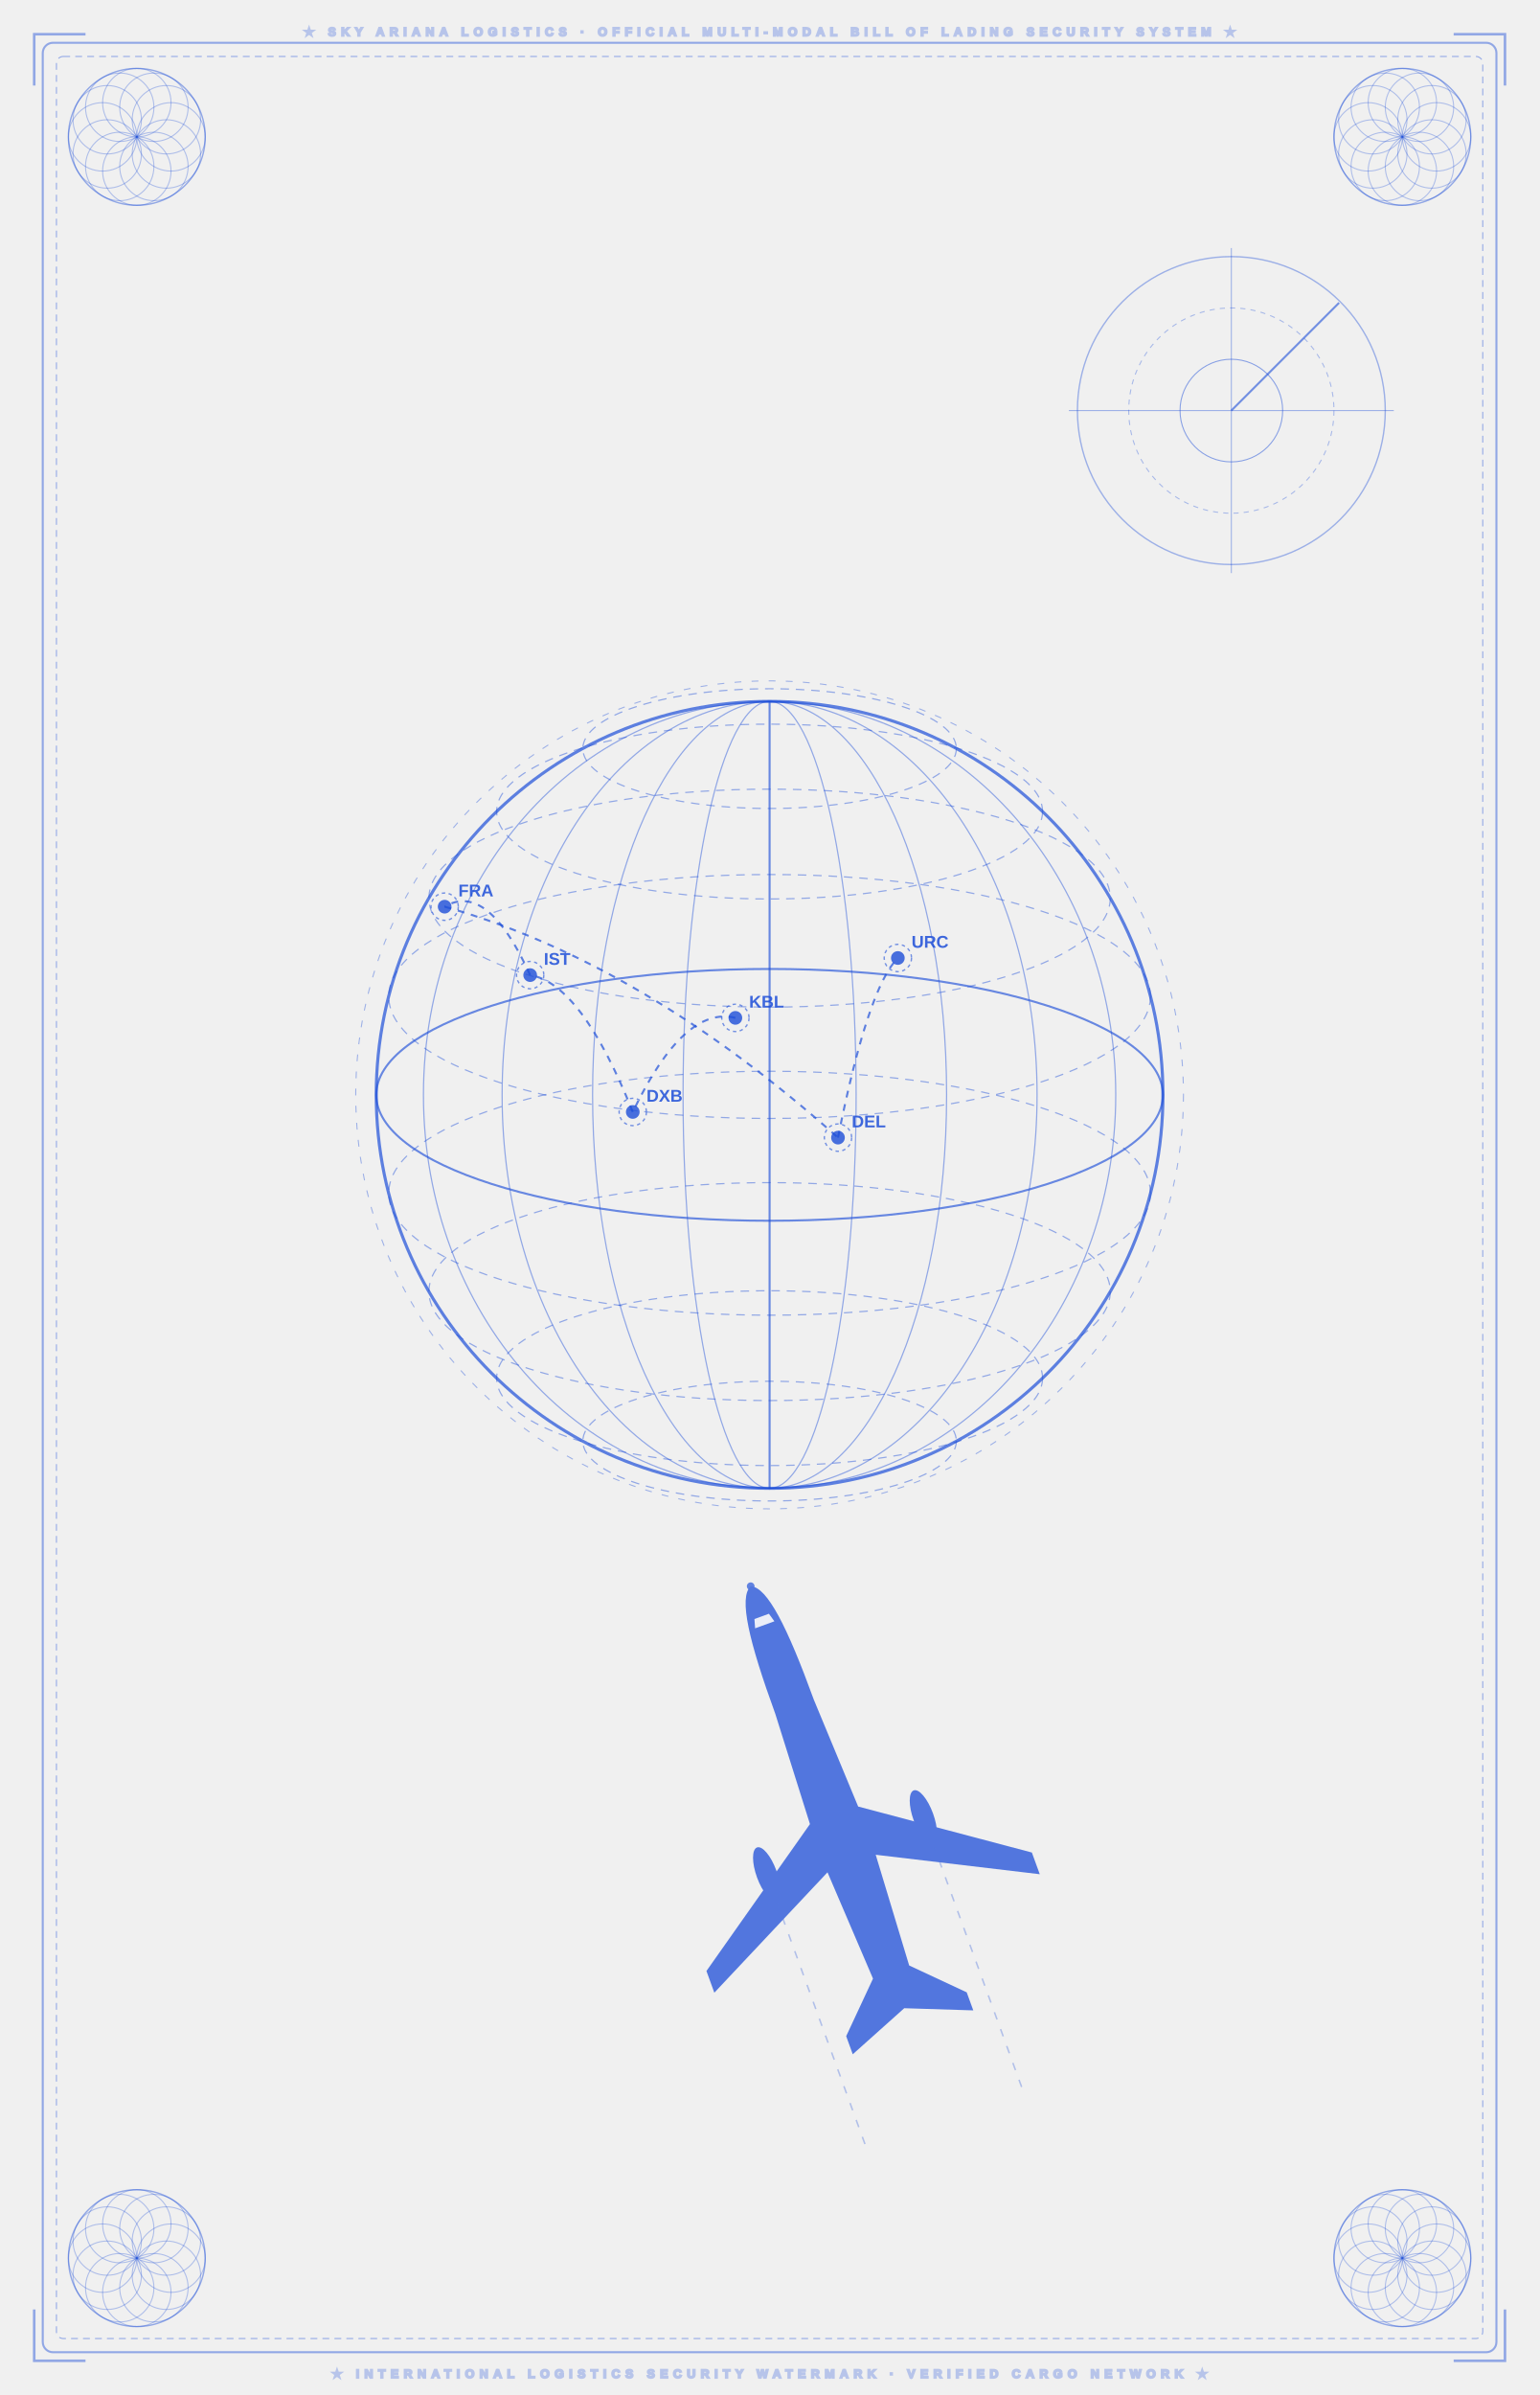
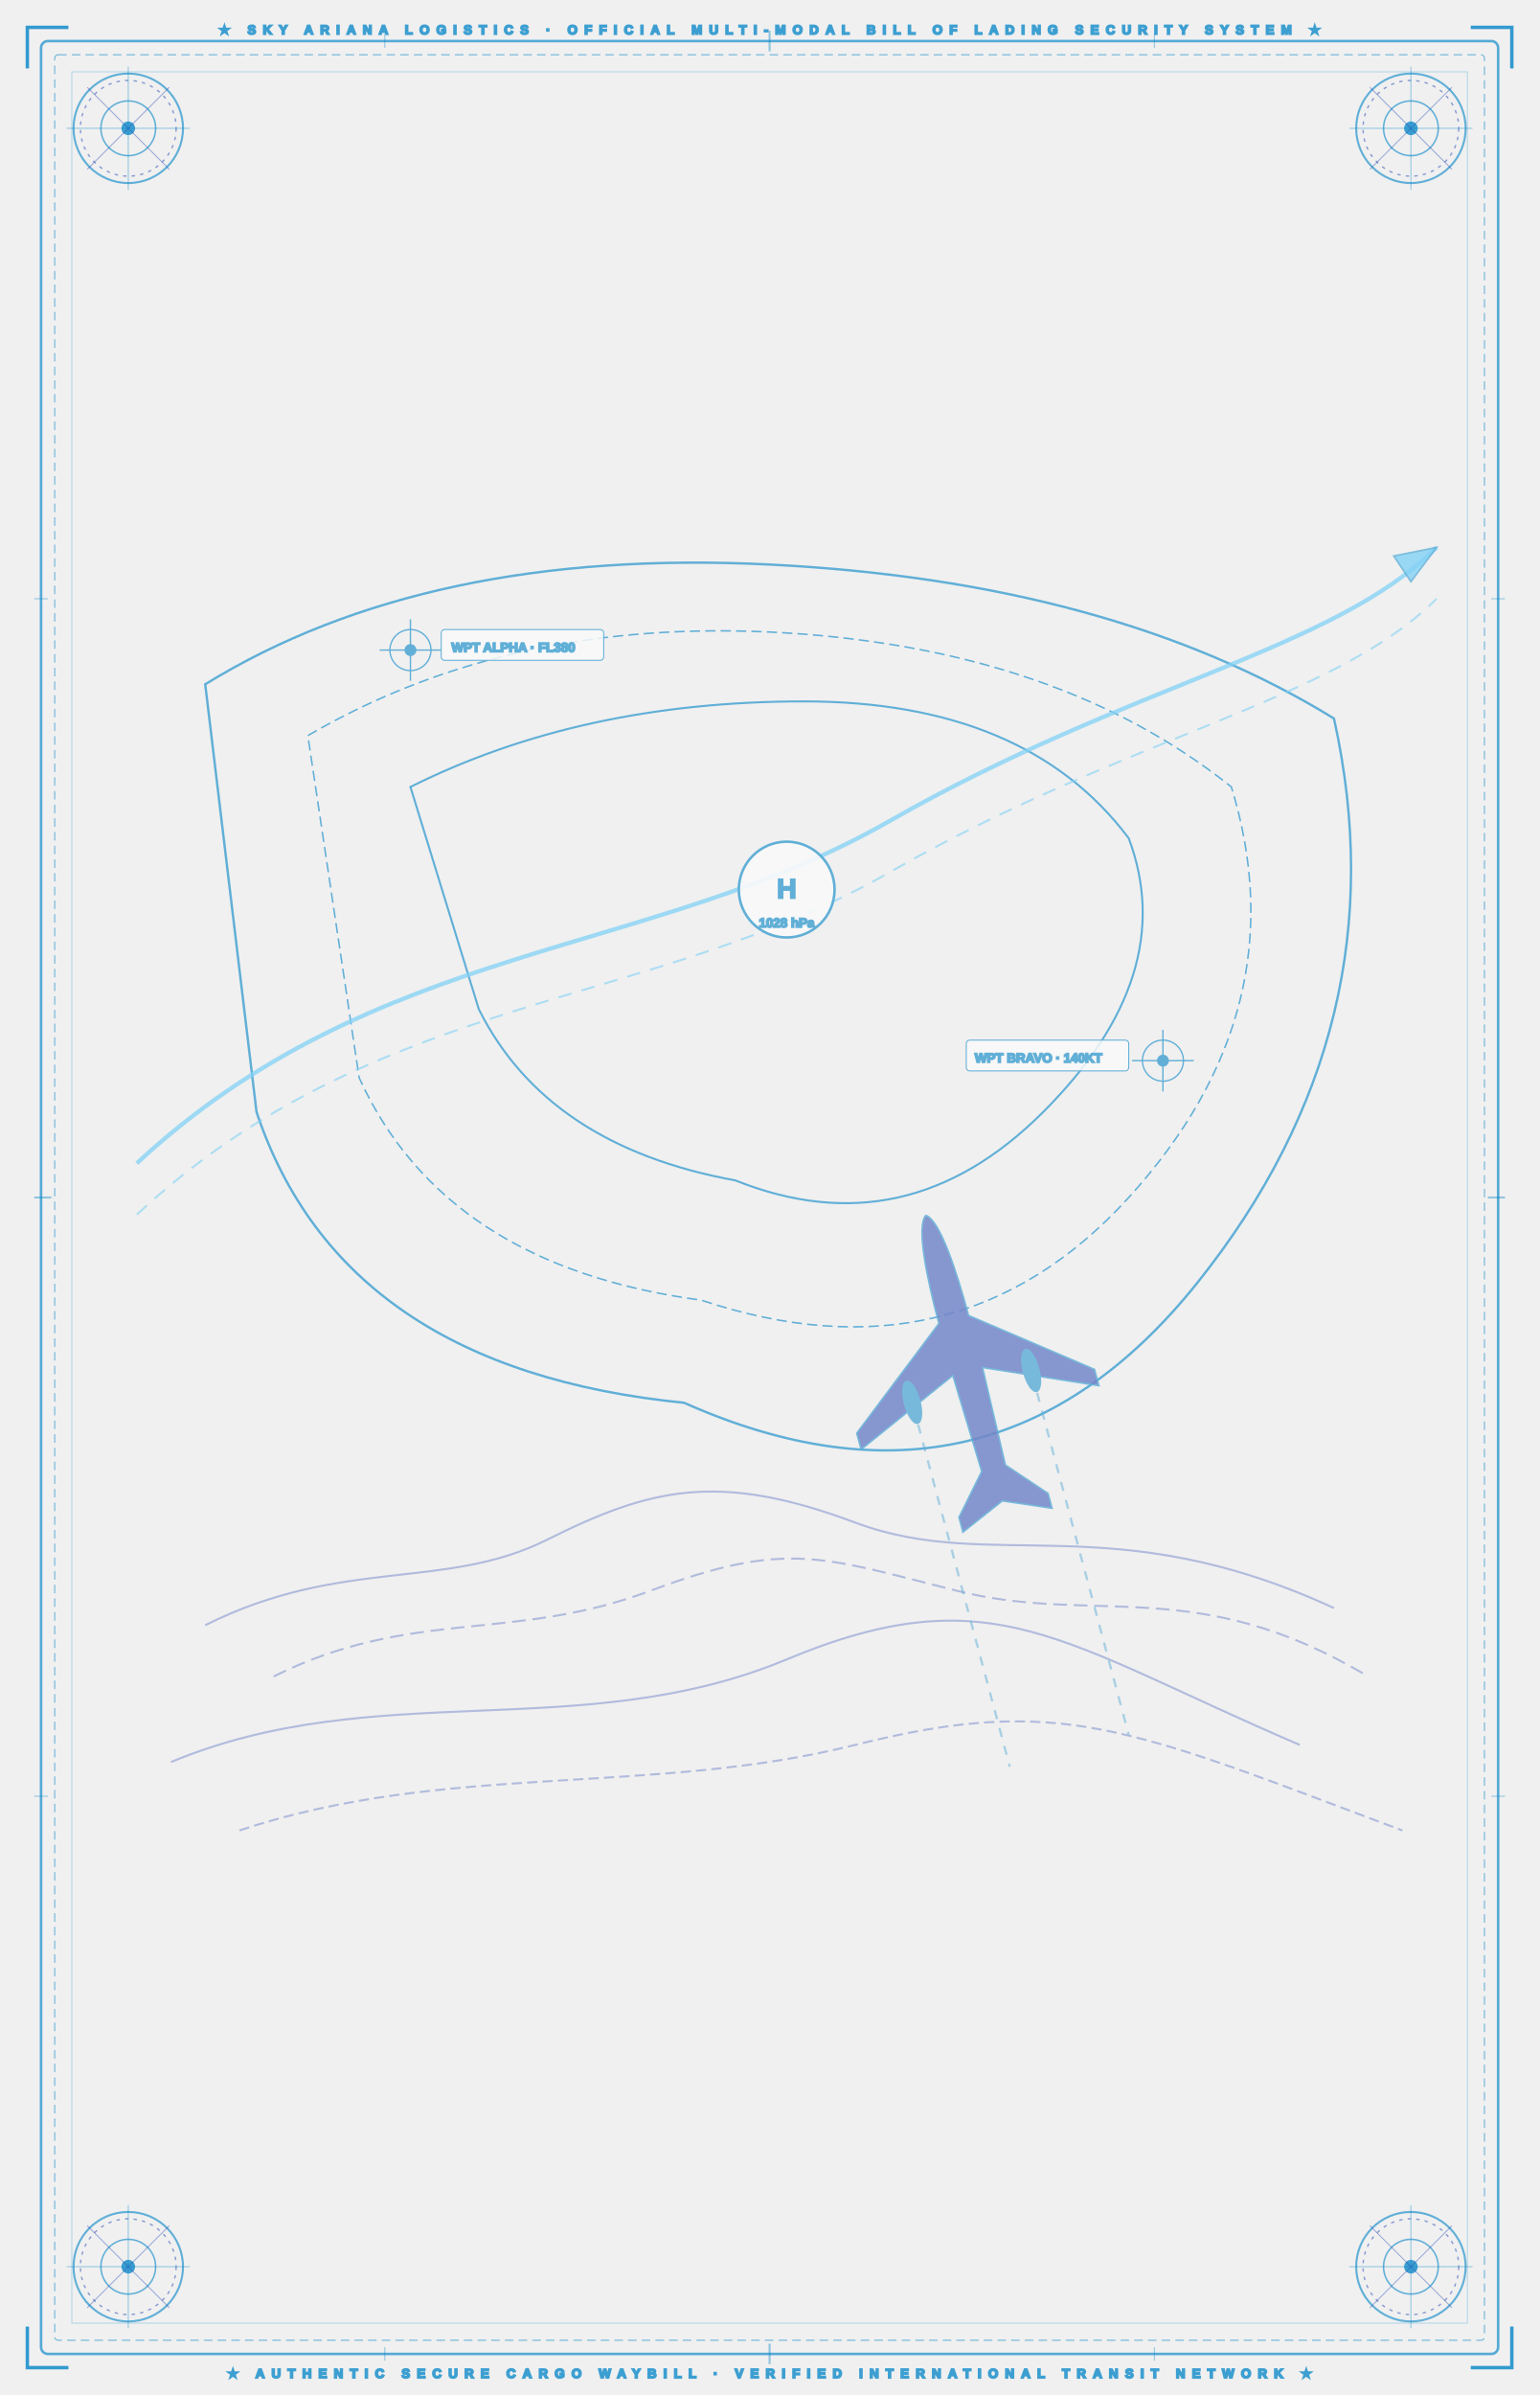
<svg xmlns="http://www.w3.org/2000/svg" viewBox="0 0 900 1400" width="100%" height="100%">
  <defs>
    <filter id="soft-glow" x="-20%" y="-20%" width="140%" height="140%">
      <feGaussianBlur stdDeviation="1.5" result="blur" />
      <feComposite in="SourceGraphic" in2="blur" operator="over" />
    </filter>
+     <linearGradient id="primary-grad" x1="0%" y1="0%" x2="100%" y2="100%">
+       <stop offset="0%" stop-color="#0284c7" stop-opacity="0.85" />
+       <stop offset="100%" stop-color="#1e40af" stop-opacity="0.5" />
+     </linearGradient>
+     <linearGradient id="fade-down" x1="0%" y1="0%" x2="0%" y2="100%">
+       <stop offset="0%" stop-color="#0284c7" stop-opacity="0.7" />
+       <stop offset="100%" stop-color="#1e40af" stop-opacity="0.1" />
+     </linearGradient>
  </defs>
-   <g transform="translate(80,80)">
-     <circle cx="0" cy="0" r="40" fill="none" stroke="#1d4ed8" stroke-width="0.8" opacity="0.45" />
-     <circle cx="20.0" cy="0.0" r="20.0" fill="none" stroke="#1d4ed8" stroke-width="0.6" opacity="0.32" />
-     <circle cx="17.3" cy="10.0" r="20.0" fill="none" stroke="#1d4ed8" stroke-width="0.6" opacity="0.32" />
-     <circle cx="10.0" cy="17.3" r="20.0" fill="none" stroke="#1d4ed8" stroke-width="0.6" opacity="0.32" />
-     <circle cx="0.0" cy="20.0" r="20.0" fill="none" stroke="#1d4ed8" stroke-width="0.6" opacity="0.32" />
-     <circle cx="-10.0" cy="17.3" r="20.0" fill="none" stroke="#1d4ed8" stroke-width="0.6" opacity="0.32" />
-     <circle cx="-17.3" cy="10.0" r="20.0" fill="none" stroke="#1d4ed8" stroke-width="0.6" opacity="0.32" />
-     <circle cx="-20.0" cy="0.0" r="20.0" fill="none" stroke="#1d4ed8" stroke-width="0.6" opacity="0.32" />
-     <circle cx="-17.3" cy="-10.0" r="20.0" fill="none" stroke="#1d4ed8" stroke-width="0.6" opacity="0.32" />
-     <circle cx="-10.0" cy="-17.3" r="20.0" fill="none" stroke="#1d4ed8" stroke-width="0.6" opacity="0.32" />
-     <circle cx="-0.0" cy="-20.0" r="20.0" fill="none" stroke="#1d4ed8" stroke-width="0.6" opacity="0.32" />
-     <circle cx="10.0" cy="-17.3" r="20.0" fill="none" stroke="#1d4ed8" stroke-width="0.6" opacity="0.32" />
-     <circle cx="17.3" cy="-10.0" r="20.0" fill="none" stroke="#1d4ed8" stroke-width="0.6" opacity="0.32" />
+   <g fill="none" stroke="#0284c7">
+     <rect x="24" y="24" width="852" height="1352" rx="4" stroke-width="1.5" opacity="0.65" />
+     <rect x="32" y="32" width="836" height="1336" rx="2" stroke-width="0.7" stroke-dasharray="5 3" opacity="0.5" />
+     <rect x="42" y="42" width="816" height="1316" stroke-width="0.5" opacity="0.3" />
+     <path d="M16,40 L16,16 L40,16" stroke-width="2" opacity="0.8" />
+     <path d="M884,40 L884,16 L860,16" stroke-width="2" opacity="0.8" />
+     <path d="M16,1360 L16,1384 L40,1384" stroke-width="2" opacity="0.8" />
+     <path d="M884,1360 L884,1384 L860,1384" stroke-width="2" opacity="0.8" />
+     <text x="450" y="20" font-family="Arial, sans-serif" font-size="7.5" font-weight="bold" letter-spacing="4" text-anchor="middle" fill="#0284c7" opacity="0.75">★ SKY ARIANA LOGISTICS · OFFICIAL MULTI-MODAL BILL OF LADING SECURITY SYSTEM ★</text>
+     <text x="450" y="1390" font-family="Arial, sans-serif" font-size="7.5" font-weight="bold" letter-spacing="4" text-anchor="middle" fill="#0284c7" opacity="0.75">★ AUTHENTIC SECURE CARGO WAYBILL · VERIFIED INTERNATIONAL TRANSIT NETWORK ★</text>
+     <g opacity="0.4" stroke-width="0.6">
+       <line x1="20" y1="350" x2="28" y2="350" />
+       <line x1="20" y1="700" x2="30" y2="700" stroke-width="1.2" />
+       <line x1="20" y1="1050" x2="28" y2="1050" />
+       <line x1="872" y1="350" x2="880" y2="350" />
+       <line x1="870" y1="700" x2="880" y2="700" stroke-width="1.2" />
+       <line x1="872" y1="1050" x2="880" y2="1050" />
+       <line x1="225" y1="20" x2="225" y2="28" />
+       <line x1="450" y1="18" x2="450" y2="30" stroke-width="1.2" />
+       <line x1="675" y1="20" x2="675" y2="28" />
+       <line x1="225" y1="1372" x2="225" y2="1380" />
+       <line x1="450" y1="1370" x2="450" y2="1382" stroke-width="1.2" />
+       <line x1="675" y1="1372" x2="675" y2="1380" />
+     </g>
  </g>
-   <g transform="translate(820,80)">
-     <circle cx="0" cy="0" r="40" fill="none" stroke="#1d4ed8" stroke-width="0.8" opacity="0.45" />
-     <circle cx="20.0" cy="0.0" r="20.0" fill="none" stroke="#1d4ed8" stroke-width="0.6" opacity="0.32" />
-     <circle cx="17.3" cy="10.0" r="20.0" fill="none" stroke="#1d4ed8" stroke-width="0.6" opacity="0.32" />
-     <circle cx="10.0" cy="17.3" r="20.0" fill="none" stroke="#1d4ed8" stroke-width="0.6" opacity="0.32" />
-     <circle cx="0.0" cy="20.0" r="20.0" fill="none" stroke="#1d4ed8" stroke-width="0.6" opacity="0.32" />
-     <circle cx="-10.0" cy="17.3" r="20.0" fill="none" stroke="#1d4ed8" stroke-width="0.6" opacity="0.32" />
-     <circle cx="-17.3" cy="10.0" r="20.0" fill="none" stroke="#1d4ed8" stroke-width="0.6" opacity="0.32" />
-     <circle cx="-20.0" cy="0.0" r="20.0" fill="none" stroke="#1d4ed8" stroke-width="0.6" opacity="0.32" />
-     <circle cx="-17.3" cy="-10.0" r="20.0" fill="none" stroke="#1d4ed8" stroke-width="0.6" opacity="0.32" />
-     <circle cx="-10.0" cy="-17.3" r="20.0" fill="none" stroke="#1d4ed8" stroke-width="0.6" opacity="0.32" />
-     <circle cx="-0.0" cy="-20.0" r="20.0" fill="none" stroke="#1d4ed8" stroke-width="0.6" opacity="0.32" />
-     <circle cx="10.0" cy="-17.3" r="20.0" fill="none" stroke="#1d4ed8" stroke-width="0.6" opacity="0.32" />
-     <circle cx="17.3" cy="-10.0" r="20.0" fill="none" stroke="#1d4ed8" stroke-width="0.6" opacity="0.32" />
+   <g transform="translate(75,75)">
+     <circle cx="0" cy="0" r="32" fill="none" stroke="#0284c7" stroke-width="1.2" opacity="0.6" />
+     <circle cx="0" cy="0" r="28" fill="none" stroke="#1e40af" stroke-width="0.8" stroke-dasharray="2 3" opacity="0.5" />
+     <circle cx="0" cy="0" r="16" fill="none" stroke="#0284c7" stroke-width="0.9" opacity="0.6" />
+     <circle cx="0" cy="0" r="4" fill="#0284c7" opacity="0.75" />
+     <path d="M-36,0 L36,0 M0,-36 L0,36" stroke="#0284c7" stroke-width="0.6" opacity="0.4" />
+     <path d="M-24,-24 L24,24 M-24,24 L24,-24" stroke="#1e40af" stroke-width="0.6" opacity="0.4" />
  </g>
-   <g transform="translate(80,1320)">
-     <circle cx="0" cy="0" r="40" fill="none" stroke="#1d4ed8" stroke-width="0.8" opacity="0.45" />
-     <circle cx="20.0" cy="0.0" r="20.0" fill="none" stroke="#1d4ed8" stroke-width="0.6" opacity="0.32" />
-     <circle cx="17.3" cy="10.0" r="20.0" fill="none" stroke="#1d4ed8" stroke-width="0.6" opacity="0.32" />
-     <circle cx="10.0" cy="17.3" r="20.0" fill="none" stroke="#1d4ed8" stroke-width="0.6" opacity="0.32" />
-     <circle cx="0.0" cy="20.0" r="20.0" fill="none" stroke="#1d4ed8" stroke-width="0.6" opacity="0.32" />
-     <circle cx="-10.0" cy="17.3" r="20.0" fill="none" stroke="#1d4ed8" stroke-width="0.6" opacity="0.32" />
-     <circle cx="-17.3" cy="10.0" r="20.0" fill="none" stroke="#1d4ed8" stroke-width="0.6" opacity="0.32" />
-     <circle cx="-20.0" cy="0.0" r="20.0" fill="none" stroke="#1d4ed8" stroke-width="0.6" opacity="0.32" />
-     <circle cx="-17.3" cy="-10.0" r="20.0" fill="none" stroke="#1d4ed8" stroke-width="0.6" opacity="0.32" />
-     <circle cx="-10.0" cy="-17.3" r="20.0" fill="none" stroke="#1d4ed8" stroke-width="0.6" opacity="0.32" />
-     <circle cx="-0.0" cy="-20.0" r="20.0" fill="none" stroke="#1d4ed8" stroke-width="0.6" opacity="0.32" />
-     <circle cx="10.0" cy="-17.3" r="20.0" fill="none" stroke="#1d4ed8" stroke-width="0.6" opacity="0.32" />
-     <circle cx="17.3" cy="-10.0" r="20.0" fill="none" stroke="#1d4ed8" stroke-width="0.6" opacity="0.32" />
+   <g transform="translate(825,75)">
+     <circle cx="0" cy="0" r="32" fill="none" stroke="#0284c7" stroke-width="1.2" opacity="0.6" />
+     <circle cx="0" cy="0" r="28" fill="none" stroke="#1e40af" stroke-width="0.8" stroke-dasharray="2 3" opacity="0.5" />
+     <circle cx="0" cy="0" r="16" fill="none" stroke="#0284c7" stroke-width="0.9" opacity="0.6" />
+     <circle cx="0" cy="0" r="4" fill="#0284c7" opacity="0.75" />
+     <path d="M-36,0 L36,0 M0,-36 L0,36" stroke="#0284c7" stroke-width="0.6" opacity="0.4" />
+     <path d="M-24,-24 L24,24 M-24,24 L24,-24" stroke="#1e40af" stroke-width="0.6" opacity="0.4" />
  </g>
-   <g transform="translate(820,1320)">
-     <circle cx="0" cy="0" r="40" fill="none" stroke="#1d4ed8" stroke-width="0.8" opacity="0.45" />
-     <circle cx="20.0" cy="0.0" r="20.0" fill="none" stroke="#1d4ed8" stroke-width="0.6" opacity="0.32" />
-     <circle cx="17.3" cy="10.0" r="20.0" fill="none" stroke="#1d4ed8" stroke-width="0.6" opacity="0.32" />
-     <circle cx="10.0" cy="17.3" r="20.0" fill="none" stroke="#1d4ed8" stroke-width="0.6" opacity="0.32" />
-     <circle cx="0.0" cy="20.0" r="20.0" fill="none" stroke="#1d4ed8" stroke-width="0.6" opacity="0.32" />
-     <circle cx="-10.0" cy="17.3" r="20.0" fill="none" stroke="#1d4ed8" stroke-width="0.6" opacity="0.32" />
-     <circle cx="-17.3" cy="10.0" r="20.0" fill="none" stroke="#1d4ed8" stroke-width="0.6" opacity="0.32" />
-     <circle cx="-20.0" cy="0.0" r="20.0" fill="none" stroke="#1d4ed8" stroke-width="0.6" opacity="0.32" />
-     <circle cx="-17.3" cy="-10.0" r="20.0" fill="none" stroke="#1d4ed8" stroke-width="0.6" opacity="0.32" />
-     <circle cx="-10.0" cy="-17.3" r="20.0" fill="none" stroke="#1d4ed8" stroke-width="0.6" opacity="0.32" />
-     <circle cx="-0.0" cy="-20.0" r="20.0" fill="none" stroke="#1d4ed8" stroke-width="0.6" opacity="0.32" />
-     <circle cx="10.0" cy="-17.3" r="20.0" fill="none" stroke="#1d4ed8" stroke-width="0.6" opacity="0.32" />
-     <circle cx="17.3" cy="-10.0" r="20.0" fill="none" stroke="#1d4ed8" stroke-width="0.6" opacity="0.32" />
+   <g transform="translate(75,1325)">
+     <circle cx="0" cy="0" r="32" fill="none" stroke="#0284c7" stroke-width="1.2" opacity="0.6" />
+     <circle cx="0" cy="0" r="28" fill="none" stroke="#1e40af" stroke-width="0.8" stroke-dasharray="2 3" opacity="0.5" />
+     <circle cx="0" cy="0" r="16" fill="none" stroke="#0284c7" stroke-width="0.9" opacity="0.6" />
+     <circle cx="0" cy="0" r="4" fill="#0284c7" opacity="0.75" />
+     <path d="M-36,0 L36,0 M0,-36 L0,36" stroke="#0284c7" stroke-width="0.6" opacity="0.4" />
+     <path d="M-24,-24 L24,24 M-24,24 L24,-24" stroke="#1e40af" stroke-width="0.6" opacity="0.4" />
  </g>
-   <g fill="none" stroke="#1d4ed8" opacity="0.45">
-     <rect x="25" y="25" width="850" height="1350" rx="6" stroke-width="1.2" />
-     <rect x="33" y="33" width="834" height="1334" rx="4" stroke-width="0.6" stroke-dasharray="4 3" />
-     <path d="M20,50 L20,20 L50,20" stroke-width="1.5" />
-     <path d="M880,50 L880,20 L850,20" stroke-width="1.5" />
-     <path d="M20,1350 L20,1380 L50,1380" stroke-width="1.5" />
-     <path d="M880,1350 L880,1380 L850,1380" stroke-width="1.5" />
-     <text x="450" y="21" font-family="Arial, sans-serif" font-size="7" font-weight="bold" letter-spacing="3" text-anchor="middle" fill="#1d4ed8" opacity="0.6">★ SKY ARIANA LOGISTICS · OFFICIAL MULTI-MODAL BILL OF LADING SECURITY SYSTEM ★</text>
-     <text x="450" y="1390" font-family="Arial, sans-serif" font-size="7" font-weight="bold" letter-spacing="3" text-anchor="middle" fill="#1d4ed8" opacity="0.6">★ INTERNATIONAL LOGISTICS SECURITY WATERMARK · VERIFIED CARGO NETWORK ★</text>
+   <g transform="translate(825,1325)">
+     <circle cx="0" cy="0" r="32" fill="none" stroke="#0284c7" stroke-width="1.2" opacity="0.6" />
+     <circle cx="0" cy="0" r="28" fill="none" stroke="#1e40af" stroke-width="0.8" stroke-dasharray="2 3" opacity="0.5" />
+     <circle cx="0" cy="0" r="16" fill="none" stroke="#0284c7" stroke-width="0.9" opacity="0.6" />
+     <circle cx="0" cy="0" r="4" fill="#0284c7" opacity="0.75" />
+     <path d="M-36,0 L36,0 M0,-36 L0,36" stroke="#0284c7" stroke-width="0.6" opacity="0.4" />
+     <path d="M-24,-24 L24,24 M-24,24 L24,-24" stroke="#1e40af" stroke-width="0.6" opacity="0.4" />
  </g>
-   <g transform="translate(450,640)">
-     <circle cx="0" cy="0" r="230" fill="none" stroke="#1d4ed8" stroke-width="1.8" opacity="0.7" />
-     <circle cx="0" cy="0" r="242" fill="none" stroke="#1d4ed8" stroke-width="0.6" stroke-dasharray="4 6" opacity="0.4" />
-     <ellipse cx="0" cy="57.5" rx="222.7" ry="71.3" fill="none" stroke="#1d4ed8" stroke-width="0.7" opacity="0.45" stroke-dasharray="5 4" />
-     <ellipse cx="0" cy="-57.5" rx="222.7" ry="71.3" fill="none" stroke="#1d4ed8" stroke-width="0.7" opacity="0.45" stroke-dasharray="5 4" />
-     <ellipse cx="0" cy="115.0" rx="199.2" ry="63.7" fill="none" stroke="#1d4ed8" stroke-width="0.7" opacity="0.45" stroke-dasharray="5 4" />
-     <ellipse cx="0" cy="-115.0" rx="199.2" ry="63.7" fill="none" stroke="#1d4ed8" stroke-width="0.7" opacity="0.45" stroke-dasharray="5 4" />
-     <ellipse cx="0" cy="165.6" rx="159.6" ry="51.1" fill="none" stroke="#1d4ed8" stroke-width="0.7" opacity="0.45" stroke-dasharray="5 4" />
-     <ellipse cx="0" cy="-165.6" rx="159.6" ry="51.1" fill="none" stroke="#1d4ed8" stroke-width="0.7" opacity="0.45" stroke-dasharray="5 4" />
-     <ellipse cx="0" cy="202.4" rx="109.2" ry="35.0" fill="none" stroke="#1d4ed8" stroke-width="0.7" opacity="0.45" stroke-dasharray="5 4" />
-     <ellipse cx="0" cy="-202.4" rx="109.2" ry="35.0" fill="none" stroke="#1d4ed8" stroke-width="0.7" opacity="0.45" stroke-dasharray="5 4" />
-     <ellipse cx="0" cy="0" rx="230" ry="73.6" fill="none" stroke="#1d4ed8" stroke-width="1.2" opacity="0.65" />
-     <ellipse cx="0" cy="0" rx="50.6" ry="230" fill="none" stroke="#1d4ed8" stroke-width="0.7" opacity="0.45" />
-     <ellipse cx="0" cy="0" rx="103.5" ry="230" fill="none" stroke="#1d4ed8" stroke-width="0.7" opacity="0.45" />
-     <ellipse cx="0" cy="0" rx="156.4" ry="230" fill="none" stroke="#1d4ed8" stroke-width="0.7" opacity="0.45" />
-     <ellipse cx="0" cy="0" rx="202.4" ry="230" fill="none" stroke="#1d4ed8" stroke-width="0.7" opacity="0.45" />
-     <line x1="0" y1="-230" x2="0" y2="230" stroke="#1d4ed8" stroke-width="1.2" opacity="0.65" />
-     <path d="M-20,-45 Q-50.0,-52.5 -80,10" fill="none" stroke="#1d4ed8" stroke-width="1.2" stroke-dasharray="4 4" opacity="0.7" />
-     <path d="M-80,10 Q-110.0,-65.0 -140,-70" fill="none" stroke="#1d4ed8" stroke-width="1.2" stroke-dasharray="4 4" opacity="0.7" />
-     <path d="M-140,-70 Q-165.0,-125.0 -190,-110" fill="none" stroke="#1d4ed8" stroke-width="1.2" stroke-dasharray="4 4" opacity="0.7" />
-     <path d="M-190,-110 Q-75.0,-77.5 40,25" fill="none" stroke="#1d4ed8" stroke-width="1.2" stroke-dasharray="4 4" opacity="0.7" />
-     <path d="M40,25 Q57.5,-62.5 75,-80" fill="none" stroke="#1d4ed8" stroke-width="1.2" stroke-dasharray="4 4" opacity="0.7" />
-     <circle cx="-20" cy="-45" r="4" fill="#1d4ed8" opacity="0.8" />
-     <circle cx="-20" cy="-45" r="8" fill="none" stroke="#1d4ed8" stroke-width="0.8" stroke-dasharray="2 2" opacity="0.6" />
-     <text x="-12" y="-51" font-family="Arial, sans-serif" font-size="10" font-weight="bold" fill="#1d4ed8" opacity="0.85">KBL</text>
-     <circle cx="-80" cy="10" r="4" fill="#1d4ed8" opacity="0.8" />
-     <circle cx="-80" cy="10" r="8" fill="none" stroke="#1d4ed8" stroke-width="0.8" stroke-dasharray="2 2" opacity="0.6" />
-     <text x="-72" y="4" font-family="Arial, sans-serif" font-size="10" font-weight="bold" fill="#1d4ed8" opacity="0.85">DXB</text>
-     <circle cx="-140" cy="-70" r="4" fill="#1d4ed8" opacity="0.8" />
-     <circle cx="-140" cy="-70" r="8" fill="none" stroke="#1d4ed8" stroke-width="0.8" stroke-dasharray="2 2" opacity="0.6" />
-     <text x="-132" y="-76" font-family="Arial, sans-serif" font-size="10" font-weight="bold" fill="#1d4ed8" opacity="0.85">IST</text>
-     <circle cx="-190" cy="-110" r="4" fill="#1d4ed8" opacity="0.8" />
-     <circle cx="-190" cy="-110" r="8" fill="none" stroke="#1d4ed8" stroke-width="0.8" stroke-dasharray="2 2" opacity="0.6" />
-     <text x="-182" y="-116" font-family="Arial, sans-serif" font-size="10" font-weight="bold" fill="#1d4ed8" opacity="0.85">FRA</text>
-     <circle cx="40" cy="25" r="4" fill="#1d4ed8" opacity="0.8" />
-     <circle cx="40" cy="25" r="8" fill="none" stroke="#1d4ed8" stroke-width="0.8" stroke-dasharray="2 2" opacity="0.6" />
-     <text x="48" y="19" font-family="Arial, sans-serif" font-size="10" font-weight="bold" fill="#1d4ed8" opacity="0.85">DEL</text>
-     <circle cx="75" cy="-80" r="4" fill="#1d4ed8" opacity="0.8" />
-     <circle cx="75" cy="-80" r="8" fill="none" stroke="#1d4ed8" stroke-width="0.8" stroke-dasharray="2 2" opacity="0.6" />
-     <text x="83" y="-86" font-family="Arial, sans-serif" font-size="10" font-weight="bold" fill="#1d4ed8" opacity="0.85">URC</text>
-   </g>
-   <g transform="translate(480,1040) rotate(-20) scale(0.75)" fill="#1d4ed8" opacity="0.75">
-     <path d="M0,-160 C12,-155 16,-120 16,-60 L20,30 L135,110 L135,128 L20,70 L15,160 L50,195 L50,210 L0,190 L-50,210 L-50,195 L-15,160 L-20,70 L-135,128 L-135,110 L-20,30 L-16,-60 C-16,-120 -12,-155 0,-160 Z" />
-     <ellipse cx="65" cy="55" rx="8" ry="22" />
-     <ellipse cx="-65" cy="55" rx="8" ry="22" />
-     <path d="M-6,-135 L6,-135 L8,-128 L-8,-128 Z" fill="#ffffff" opacity="0.9" />
-     <path d="M-65,77 L-65,280" stroke="#1d4ed8" stroke-width="1.2" stroke-dasharray="6 8" opacity="0.4" fill="none" />
-     <path d="M65,77 L65,280" stroke="#1d4ed8" stroke-width="1.2" stroke-dasharray="6 8" opacity="0.4" fill="none" />
-     <circle cx="0" cy="-160" r="3" fill="#1d4ed8" opacity="0.9" />
-   </g>
-   <g transform="translate(720,240)">
-     <circle cx="0" cy="0" r="90" fill="none" stroke="#1d4ed8" stroke-width="0.8" opacity="0.4" />
-     <circle cx="0" cy="0" r="60" fill="none" stroke="#1d4ed8" stroke-width="0.6" stroke-dasharray="3 3" opacity="0.35" />
-     <circle cx="0" cy="0" r="30" fill="none" stroke="#1d4ed8" stroke-width="0.6" opacity="0.5" />
-     <line x1="-95" y1="0" x2="95" y2="0" stroke="#1d4ed8" stroke-width="0.6" opacity="0.4" />
-     <line x1="0" y1="-95" x2="0" y2="95" stroke="#1d4ed8" stroke-width="0.6" opacity="0.4" />
-     <path d="M0,0 L63,-63" stroke="#1d4ed8" stroke-width="1.2" opacity="0.6" />
+   <g fill="none" stroke="#0284c7" opacity="0.6">
+     <path d="M 120,400 Q 250,320 450,330 T 780,420 Q 820,600 700,750 T 400,820 Q 200,800 150,650 Z" stroke-width="1.4" />
+     <path d="M 180,430 Q 300,360 460,370 T 720,460 Q 760,590 660,700 T 410,760 Q 260,740 210,630 Z" stroke-width="0.9" stroke-dasharray="6 3" />
+     <path d="M 240,460 Q 340,410 470,410 T 660,490 Q 690,570 610,650 T 430,690 Q 320,670 280,590 Z" stroke-width="1.2" />
+     <path d="M 80,680 C 220,550 380,560 520,480 S 780,380 840,320" stroke="#38bdf8" stroke-width="2.5" opacity="0.75" />
+     <path d="M 80,710 C 220,580 380,590 520,510 S 780,410 840,350" stroke="#38bdf8" stroke-width="1.2" stroke-dasharray="8 6" opacity="0.6" />
+     <polygon points="840,320 815,325 825,340" fill="#38bdf8" opacity="0.8" />
+     <g transform="translate(460,520)" fill="#0284c7">
+       <circle cx="0" cy="0" r="28" fill="#ffffff" fill-opacity="0.9" stroke="#0284c7" stroke-width="1.5" />
+       <text x="0" y="5" font-family="Arial, sans-serif" font-size="16" font-weight="900" text-anchor="middle" fill="#0284c7">H</text>
+       <text x="0" y="22" font-family="Arial, sans-serif" font-size="7.5" font-weight="bold" text-anchor="middle" fill="#0284c7">1028 hPa</text>
+     </g>
+     <g transform="translate(240,380)">
+       <circle cx="0" cy="0" r="12" stroke-width="0.8" />
+       <circle cx="0" cy="0" r="3" fill="#0284c7" />
+       <line x1="-18" y1="0" x2="18" y2="0" stroke-width="0.8" />
+       <line x1="0" y1="-18" x2="0" y2="18" stroke-width="0.8" />
+       <rect x="18" y="-12" width="95" height="18" fill="#ffffff" fill-opacity="0.85" rx="2" stroke="#0284c7" stroke-width="0.6" />
+       <text x="24" y="1" font-family="Arial, sans-serif" font-size="7.5" font-weight="bold" fill="#0284c7">WPT ALPHA · FL380</text>
+     </g>
+     <g transform="translate(680,620)">
+       <circle cx="0" cy="0" r="12" stroke-width="0.8" />
+       <circle cx="0" cy="0" r="3" fill="#0284c7" />
+       <line x1="-18" y1="0" x2="18" y2="0" stroke-width="0.8" />
+       <line x1="0" y1="-18" x2="0" y2="18" stroke-width="0.8" />
+       <rect x="-115" y="-12" width="95" height="18" fill="#ffffff" fill-opacity="0.85" rx="2" stroke="#0284c7" stroke-width="0.6" />
+       <text x="-110" y="1" font-family="Arial, sans-serif" font-size="7.5" font-weight="bold" fill="#0284c7">WPT BRAVO · 140KT</text>
+     </g>
+     <g stroke="#1e40af" opacity="0.5" stroke-width="1.2">
+       <path d="M 120,950 C 200,910 260,930 320,900 S 420,860 500,890 S 650,880 780,940" />
+       <path d="M 160,980 C 240,940 300,960 380,930 S 480,910 560,930 S 700,920 800,980" stroke-dasharray="8 4" />
+       <path d="M 100,1030 C 220,980 340,1020 460,970 S 620,960 760,1020" />
+       <path d="M 140,1070 C 260,1030 380,1050 500,1020 S 660,1010 820,1070" stroke-dasharray="6 3" />
+     </g>
+     <g transform="translate(560,780) rotate(-15) scale(0.9)" fill="#1e40af" opacity="0.85">
+       <path d="M 0,-80 C 8,-75 10,-40 10,-10 L 80,45 L 80,56 L 10,25 L 8,90 L 30,115 L 30,125 L 0,112 L -30,125 L -30,115 L -8,90 L -10,25 L -80,56 L -80,45 L -10,-10 C -10,-40 -8,-75 0,-80 Z" />
+       <ellipse cx="40" cy="35" rx="5" ry="14" fill="#0284c7" />
+       <ellipse cx="-40" cy="35" rx="5" ry="14" fill="#0284c7" />
+       <line x1="40" y1="50" x2="40" y2="280" stroke="#0284c7" stroke-width="1.5" stroke-dasharray="6 6" opacity="0.6" />
+       <line x1="-40" y1="50" x2="-40" y2="280" stroke="#0284c7" stroke-width="1.5" stroke-dasharray="6 6" opacity="0.6" />
+     </g>
  </g>
</svg>
